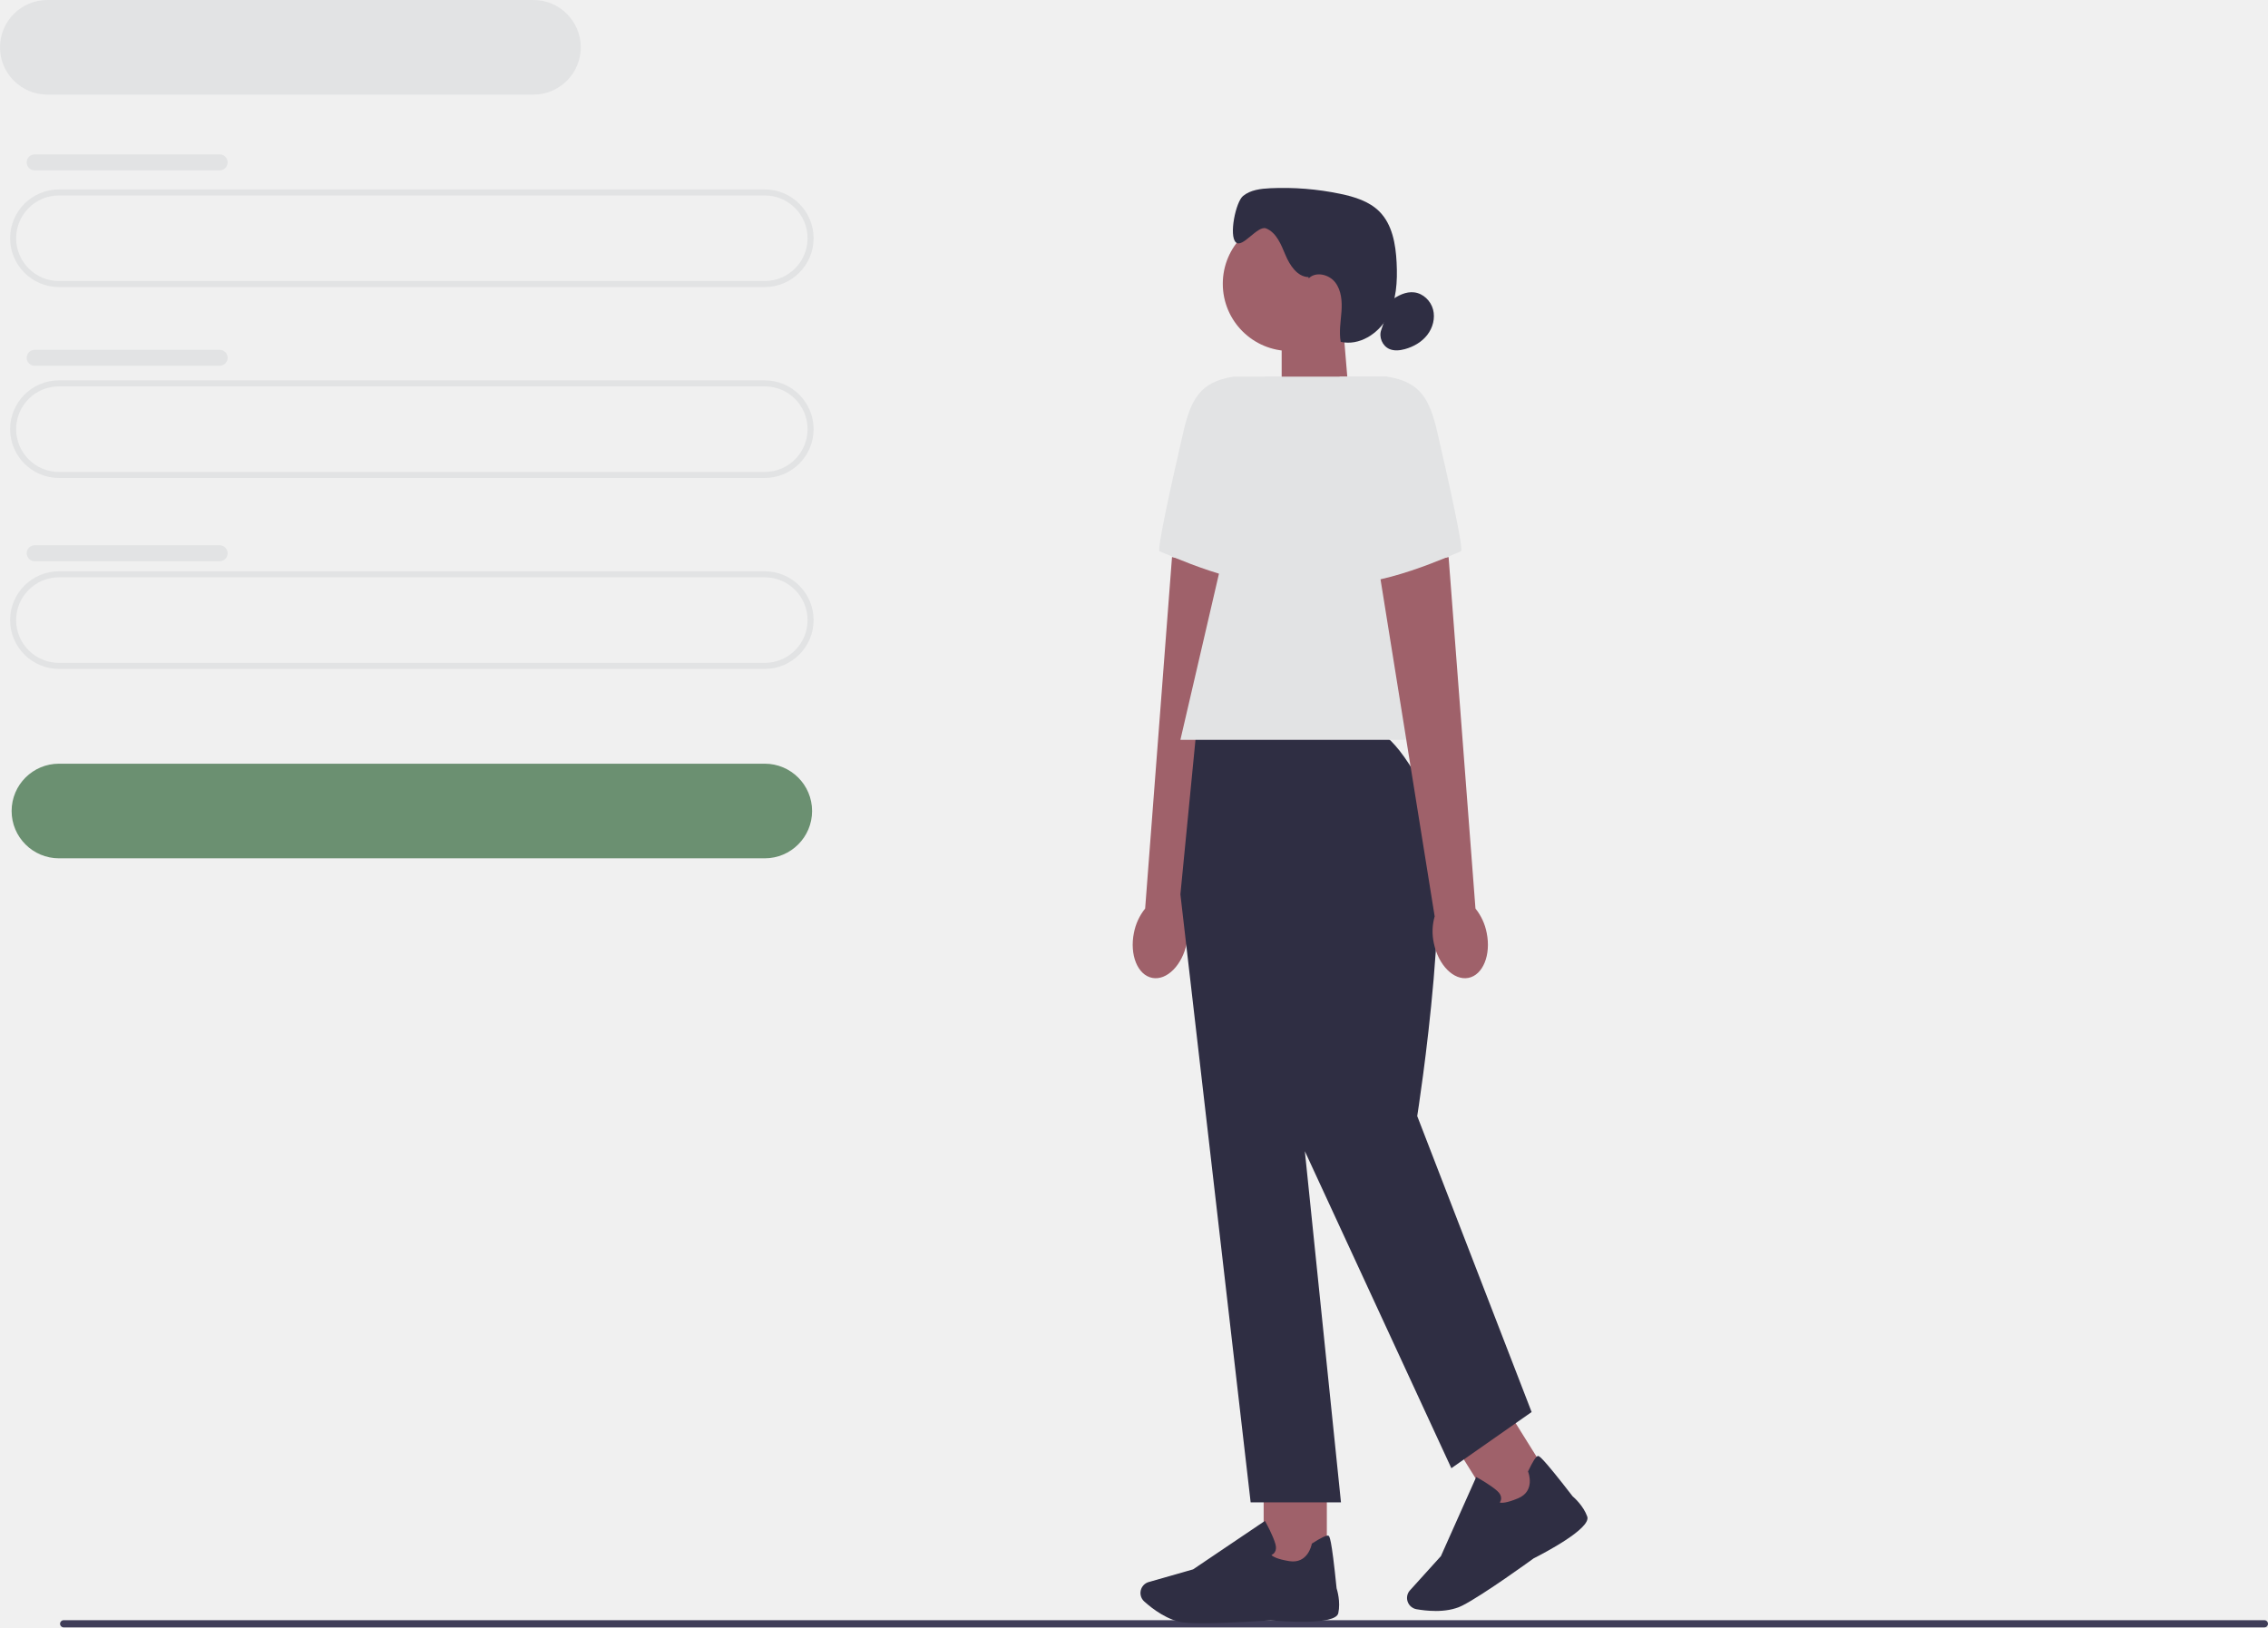
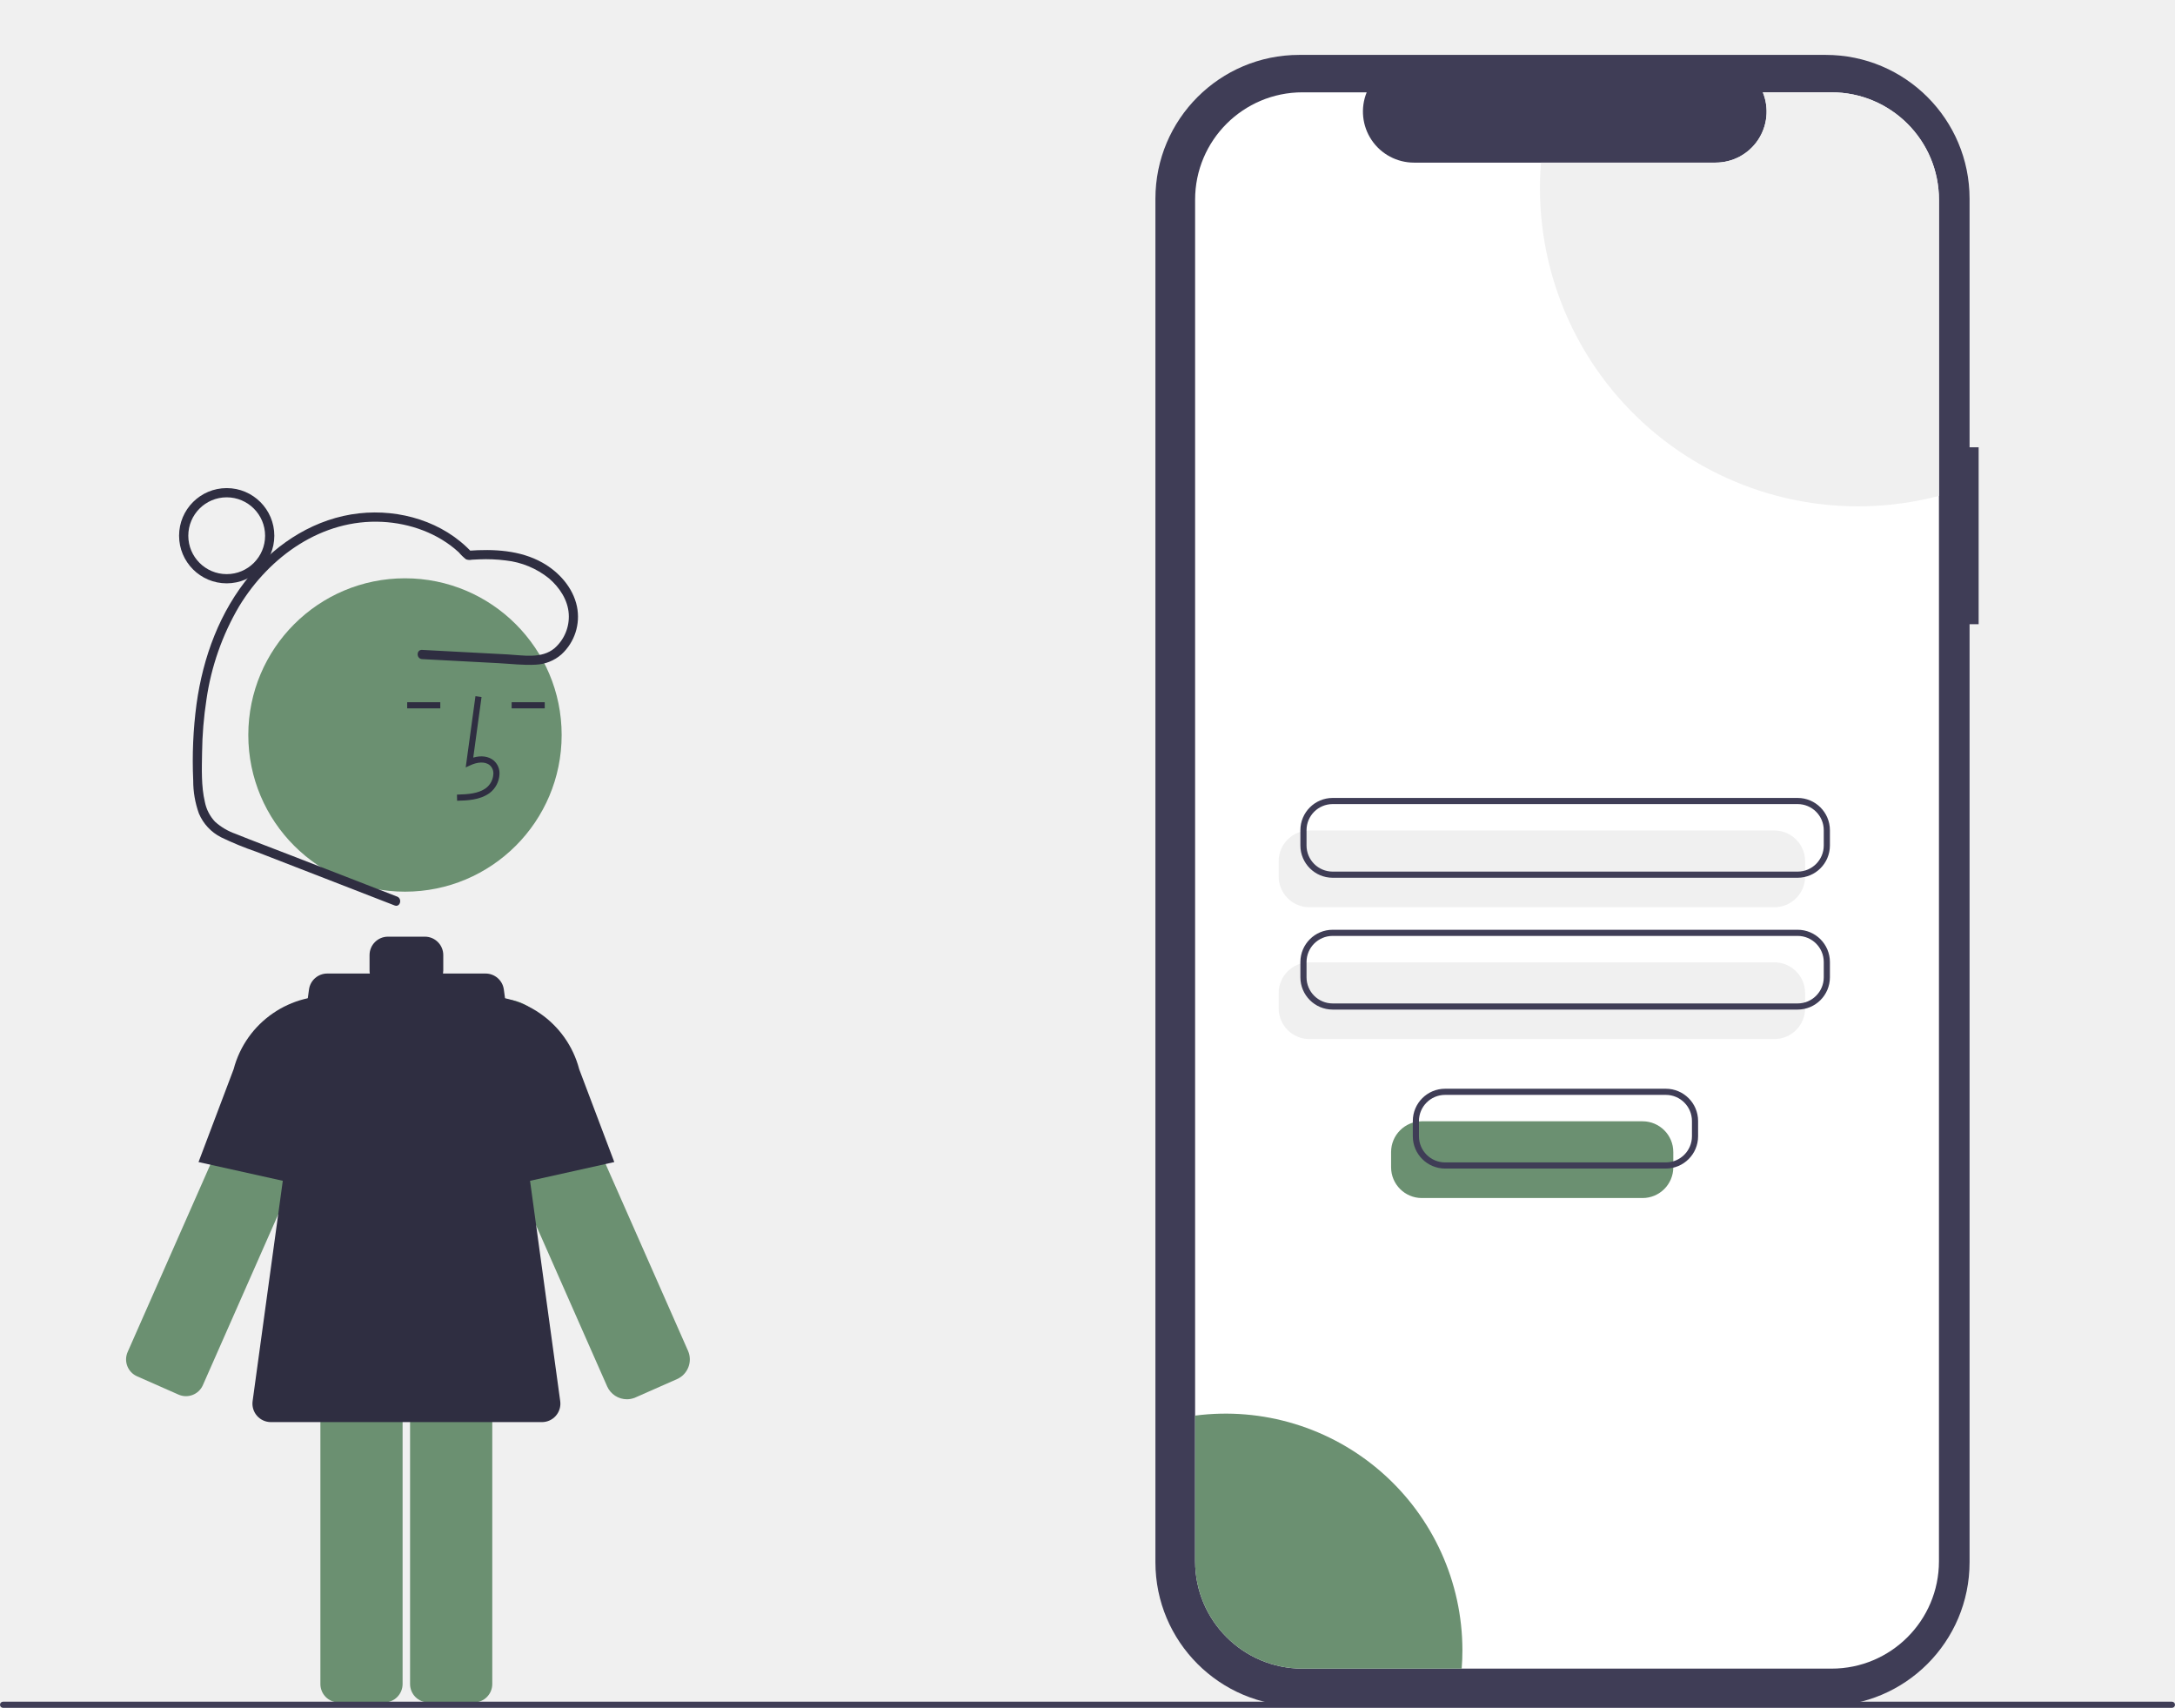
- <svg xmlns="http://www.w3.org/2000/svg" width="751.57" height="539.42" viewBox="0 0 751.57 539.42" role="img" artist="Katerina Limpitsouni" source="https://undraw.co/">
-   <path d="m19.9,538.23c0,.66.53,1.19,1.19,1.19h729.29c.66,0,1.19-.53,1.19-1.19s-.53-1.19-1.19-1.19H21.09c-.66,0-1.19.53-1.19,1.19Z" fill="#3f3d58" />
-   <path d="m253.43,95.15H19.53c-8.92,0-16.18-7.26-16.18-16.18s7.26-16.18,16.18-16.18h233.9c8.92,0,16.18,7.26,16.18,16.18s-7.26,16.18-16.18,16.18ZM19.53,64.79c-7.82,0-14.18,6.36-14.18,14.18s6.36,14.18,14.18,14.18h233.9c7.82,0,14.18-6.36,14.18-14.18s-6.36-14.18-14.18-14.18H19.53Z" fill="#e2e3e4" />
-   <path d="m253.43,284.5H19.53c-8.65,0-15.68-7.03-15.68-15.68s7.03-15.68,15.68-15.68h233.9c8.65,0,15.68,7.03,15.68,15.68s-7.03,15.68-15.68,15.68Z" fill="#6b9071" />
-   <path d="m176.78,31.36H15.68C7.03,31.36,0,24.33,0,15.68S7.03,0,15.68,0h161.1c8.65,0,15.68,7.03,15.68,15.68s-7.03,15.68-15.68,15.68Z" fill="#e2e3e4" />
-   <path d="m253.43,158.43H19.53c-8.92,0-16.18-7.26-16.18-16.18s7.26-16.18,16.18-16.18h233.9c8.92,0,16.18,7.26,16.18,16.18s-7.26,16.18-16.18,16.18Zm-233.9-30.36c-7.82,0-14.18,6.36-14.18,14.18s6.36,14.18,14.18,14.18h233.9c7.82,0,14.18-6.36,14.18-14.18s-6.36-14.18-14.18-14.18H19.53Z" fill="#e2e3e4" />
-   <path d="m253.43,221.72H19.53c-8.92,0-16.18-7.26-16.18-16.18s7.26-16.18,16.18-16.18h233.9c8.92,0,16.18,7.26,16.18,16.18s-7.26,16.18-16.18,16.18Zm-233.9-30.36c-7.82,0-14.18,6.36-14.18,14.18s6.36,14.18,14.18,14.18h233.9c7.82,0,14.18-6.36,14.18-14.18s-6.36-14.18-14.18-14.18H19.53Z" fill="#e2e3e4" />
-   <path d="m11.49,51.17h61.3c1.46,0,2.65,1.18,2.65,2.65h0c0,1.46-1.19,2.65-2.65,2.65H11.49c-1.46,0-2.65-1.18-2.65-2.65h0c0-1.46,1.19-2.65,2.65-2.65Z" fill="#e2e3e4" />
-   <path d="m11.49,115.95h61.3c1.46,0,2.65,1.18,2.65,2.64h0c0,1.46-1.19,2.65-2.65,2.65H11.49c-1.46,0-2.65-1.18-2.65-2.64h0c0-1.46,1.19-2.65,2.65-2.65Z" fill="#e2e3e4" />
-   <path d="m11.49,180.74h61.3c1.46,0,2.65,1.18,2.65,2.65h0c0,1.46-1.19,2.64-2.65,2.64H11.49c-1.46,0-2.65-1.18-2.65-2.65h0c0-1.46,1.19-2.64,2.65-2.64Z" fill="#e2e3e4" />
-   <g>
-     <polygon points="447.08 132.26 424.72 139.62 424.72 107.43 445.01 107.43 447.08 132.26" fill="#9f616a" />
-     <circle cx="427.49" cy="94.06" r="22.28" fill="#9f616a" />
-     <path d="m433.61,91.85c-3.73-.11-6.18-3.88-7.63-7.32s-2.94-7.39-6.4-8.81c-2.83-1.16-7.82,6.69-10.05,4.6-2.33-2.18-.06-13.37,2.41-15.38,2.47-2.01,5.85-2.4,9.03-2.55,7.76-.36,15.57.27,23.18,1.86,4.71.98,9.55,2.46,12.95,5.86,4.3,4.32,5.4,10.83,5.71,16.92.32,6.23-.04,12.75-3.07,18.2s-9.37,9.47-15.45,8.08c-.61-3.3.01-6.69.25-10.05.23-3.35-.01-6.97-2.06-9.64-2.04-2.67-6.42-3.73-8.8-1.36" fill="#2f2e43" />
-     <path d="m461.02,99.57c2.23-1.63,4.9-3,7.64-2.66,2.96.36,5.47,2.8,6.23,5.69s-.09,6.07-1.93,8.43c-1.83,2.36-4.56,3.92-7.44,4.7-1.67.45-3.5.64-5.09-.04-2.34-1.01-3.61-4-2.69-6.38" fill="#2f2e43" />
-     <g>
-       <path id="uuid-00bc58e7-734f-4d7c-a085-03c0cd267642-301" d="m375.76,309.2c-1.49,7.32,1.24,14.01,6.08,14.94s9.97-4.26,11.45-11.58c.63-2.92.53-5.94-.29-8.82l18.43-114.75-23.05-4.34-8.9,116.5c-1.89,2.36-3.16,5.12-3.72,8.06h0Z" fill="#9f616a" />
-       <path d="m424.48,124.85h-15.73c-11.12,1.69-14.14,7.62-16.67,18.58-3.86,16.72-8.79,38.98-7.81,39.31,1.57.52,28.35,13.12,42,10.24l-1.79-68.13h0Z" fill="#e2e3e4" />
-     </g>
-     <rect x="418.75" y="490.36" width="20.94" height="29.71" fill="#9f616a" />
-     <path d="m398.36,538.05c-2.2,0-4.16-.05-5.64-.19-5.56-.51-10.87-4.62-13.54-7.02-1.2-1.08-1.58-2.8-.96-4.28h0c.45-1.06,1.34-1.86,2.45-2.17l14.7-4.2,23.8-16.06.27.48c.1.18,2.44,4.39,3.22,7.23.3,1.08.22,1.98-.23,2.68-.31.48-.75.76-1.1.92.43.45,1.78,1.37,5.94,2.03,6.07.96,7.35-5.33,7.4-5.59l.04-.21.18-.12c2.89-1.86,4.67-2.71,5.28-2.53.38.11,1.02.31,2.75,17.44.17.54,1.38,4.48.56,8.25-.89,4.1-18.81,2.69-22.4,2.37-.1.01-13.52.97-22.71.97h0Z" fill="#2f2e43" />
-     <rect x="487.82" y="470.31" width="20.94" height="29.71" transform="translate(-181.25 337.18) rotate(-31.95)" fill="#9f616a" />
-     <path d="m475.72,533.98c-2.46,0-4.72-.3-6.33-.58-1.58-.28-2.82-1.54-3.08-3.12h0c-.18-1.14.15-2.29.93-3.14l10.25-11.34,11.7-26.22.48.26c.18.1,4.39,2.43,6.56,4.43.83.76,1.24,1.57,1.22,2.4-.01.58-.23,1.04-.45,1.37.6.16,2.23.22,6.11-1.42,5.66-2.39,3.42-8.41,3.32-8.66l-.08-.2.09-.19c1.47-3.11,2.52-4.77,3.14-4.94.39-.11,1.03-.28,11.56,13.35.43.36,3.54,3.07,4.84,6.7,1.41,3.95-14.54,12.24-17.75,13.86-.1.08-16.79,12.21-23.65,15.66-2.72,1.37-5.94,1.79-8.87,1.79h0Z" fill="#2f2e43" />
-     <path d="m455.11,241.91h-58.63l-5.32,54.54,23.28,201.52h29.93l-11.97-116.39,48.55,105.08,26.6-18.62-37.91-98.1s13.54-85.46,2.9-106.75c-10.64-21.28-17.43-21.28-17.43-21.28h0Z" fill="#2f2e43" />
-     <polygon points="484.28 245.23 391.16 245.23 419.1 124.85 459.67 124.85 484.28 245.23" fill="#e2e3e4" />
-     <path id="uuid-ece83039-1aa0-468e-a846-e0cb6ecd6032-302" d="m492.66,309.2c1.49,7.32-1.24,14.01-6.08,14.94s-9.97-4.26-11.45-11.58c-.63-2.92-.53-5.94.29-8.82l-18.43-114.75,23.05-4.34,8.9,116.5c1.89,2.36,3.16,5.12,3.72,8.06h0Z" fill="#9f616a" />
-     <path d="m443.94,124.85h15.73c11.12,1.69,14.14,7.62,16.67,18.58,3.86,16.72,8.79,38.98,7.81,39.31-1.57.52-28.35,13.12-42,10.24l1.79-68.13h0Z" fill="#e2e3e4" />
-   </g>
+ <svg xmlns="http://www.w3.org/2000/svg" width="708" height="555.867" viewBox="0 0 708 555.867" role="img" artist="Katerina Limpitsouni" source="https://undraw.co/">
+   <path id="b10fb2cf-c586-4c5f-9fbf-e678f5ffa3db-380" data-name="Path 133" d="M890.465,679.515a211.722,211.722,0,0,1-46.196,37.27c-.392.241-.79.467-1.189.7l-27.639-24.463c.29-.27.612-.572.958-.905C836.992,672.563,939.229,535.838,946.042,502.544,945.572,505.317,952.189,614.094,890.465,679.515Z" transform="translate(-246 -172.0663)" fill="#f0f0f0" />
+   <path id="a32c10c7-75df-4179-a648-6a8d2a687209-381" data-name="Path 134" d="M849.602,721.505c-.523.125-1.054.241-1.588.348l-20.735-18.353c.405-.141.879-.309,1.42-.496,8.897-3.15,35.394-12.66,61.764-23.492,28.334-11.644,56.533-24.8,62.598-33.227C951.76,648.244,911.686,707.622,849.602,721.505Z" transform="translate(-246 -172.0663)" fill="#f0f0f0" />
+   <path d="M890.082,317.646h-2.953V236.753a46.819,46.819,0,0,0-46.819-46.819H668.926a46.819,46.819,0,0,0-46.819,46.819v443.789a46.819,46.819,0,0,0,46.819,46.819H840.31a46.819,46.819,0,0,0,46.819-46.819V375.228h2.953Z" transform="translate(-246 -172.0663)" fill="#3f3d56" />
+   <path d="M877.163,237.074V680.217a34.957,34.957,0,0,1-34.969,34.957H669.984a34.954,34.954,0,0,1-34.957-34.957V237.074a34.954,34.954,0,0,1,34.957-34.957h20.898a16.619,16.619,0,0,0,15.383,22.88h98.181a16.601,16.601,0,0,0,15.384-22.88H842.193A34.957,34.957,0,0,1,877.163,237.074Z" transform="translate(-246 -172.0663)" fill="#fff" />
+   <path d="M823.595,467.355H672.228a10.011,10.011,0,0,1-10-10v-4.978a10.011,10.011,0,0,1,10-10h151.367a10.011,10.011,0,0,1,10,10v4.978A10.011,10.011,0,0,1,823.595,467.355Z" transform="translate(-246 -172.0663)" fill="#f0f0f0" />
+   <path d="M823.595,510.262H672.228a10.011,10.011,0,0,1-10-10v-4.978a10.011,10.011,0,0,1,10-10h151.367a10.011,10.011,0,0,1,10,10v4.978A10.011,10.011,0,0,1,823.595,510.262Z" transform="translate(-246 -172.0663)" fill="#f0f0f0" />
+   <path d="M831.166,457.759H679.8a10.512,10.512,0,0,1-10.5-10.5v-4.978a10.512,10.512,0,0,1,10.5-10.5h151.367a10.512,10.512,0,0,1,10.5,10.5v4.978A10.512,10.512,0,0,1,831.166,457.759Zm-151.367-23.978a8.51,8.51,0,0,0-8.5,8.5v4.978a8.51,8.51,0,0,0,8.5,8.5h151.367a8.51,8.51,0,0,0,8.5-8.5v-4.978a8.51,8.51,0,0,0-8.5-8.5Z" transform="translate(-246 -172.0663)" fill="#3f3d56" />
+   <path d="M831.166,500.666H679.8a10.512,10.512,0,0,1-10.5-10.5V485.189a10.512,10.512,0,0,1,10.5-10.5h151.367a10.512,10.512,0,0,1,10.5,10.5v4.978A10.512,10.512,0,0,1,831.166,500.666ZM679.8,476.689a8.51,8.51,0,0,0-8.5,8.5v4.978a8.51,8.51,0,0,0,8.5,8.5h151.367a8.51,8.51,0,0,0,8.5-8.5V485.189a8.51,8.51,0,0,0-8.5-8.5Z" transform="translate(-246 -172.0663)" fill="#3f3d56" />
+   <path d="M877.163,237.074V333.464A103.539,103.539,0,0,1,747.28,233.389q0-4.24.341-8.392h56.826a16.601,16.601,0,0,0,15.384-22.88H842.193A34.957,34.957,0,0,1,877.163,237.074Z" transform="translate(-246 -172.0663)" fill="#f0f0f0" />
+   <path d="M722.041,709.154c0,2.032-.076,4.038-.24,6.02H669.984a34.954,34.954,0,0,1-34.957-34.957v-47.4a77.073,77.073,0,0,1,87.013,76.337Z" transform="translate(-246 -172.0663)" fill="#6b9071" />
+   <path d="M304.121,625.985a6.007,6.007,0,0,0,7.911-3.067l46.679-105.794a13.379,13.379,0,0,0-17.077-17.876h-0a13.199,13.199,0,0,0-6.75,5.78,13.649,13.649,0,0,0-.654,1.293l-46.679,105.794a6,6,0,0,0,3.067,7.912Z" transform="translate(-246 -172.0663)" fill="#6b9071" />
+   <path d="M356.795,560.557l-46.172-10.261,11.428-30.232a31.95,31.95,0,0,1,34.299-23.628l.445.049Z" transform="translate(-246 -172.0663)" fill="#2f2e41" />
+   <path d="M450.055,627.498a7.028,7.028,0,0,1-6.412-4.177L396.964,517.527a14.381,14.381,0,0,1,25.609-12.997v-0a14.618,14.618,0,0,1,.703,1.388l46.679,105.794a7,7,0,0,1-3.579,9.23l-13.961,6.16-.007-.016A6.944,6.944,0,0,1,450.055,627.498Z" transform="translate(-246 -172.0663)" fill="#6b9071" />
+   <path d="M385.485,591.169a6.007,6.007,0,0,0-6,6V720.183a6.007,6.007,0,0,0,6,6H400.245a6.007,6.007,0,0,0,6-6V597.169a6.007,6.007,0,0,0-6-6Z" transform="translate(-246 -172.0663)" fill="#6b9071" />
+   <path d="M356.293,591.169a6.007,6.007,0,0,0-6,6V720.183a6.007,6.007,0,0,0,6,6h14.76a6.007,6.007,0,0,0,6-6V597.169a6.007,6.007,0,0,0-6-6Z" transform="translate(-246 -172.0663)" fill="#6b9071" />
+   <circle cx="131.828" cy="239.224" r="51" fill="#6b9071" />
+   <path d="M394.8,432.699c3.306-.092,7.42-.207,10.59-2.522a8.133,8.133,0,0,0,3.2-6.073,5.471,5.471,0,0,0-1.86-4.493c-1.656-1.399-4.073-1.727-6.678-.961l2.699-19.726-1.981-.271L397.596,421.843l1.655-.759c1.918-.88,4.552-1.328,6.188.055a3.515,3.515,0,0,1,1.153,2.896,6.147,6.147,0,0,1-2.381,4.528c-2.467,1.802-5.746,2.034-9.466,2.138Z" transform="translate(-246 -172.0663)" fill="#2f2e41" />
+   <rect x="166.55" y="228.559" width="10.772" height="2" fill="#2f2e41" />
+   <rect x="132.55" y="228.559" width="10.772" height="2" fill="#2f2e41" />
+   <path d="M428.362,628.119l-18.356-134a6,6,0,0,0-5.945-5.186H390.205a6.025,6.025,0,0,0,.09-1v-5a6,6,0,0,0-6-6h-12a6,6,0,0,0-6,6v5a6.025,6.025,0,0,0,.09,1H352.53a6,6,0,0,0-5.945,5.186l-18.356,134a6,6,0,0,0,5.944,6.814h88.244A6,6,0,0,0,428.362,628.119Z" transform="translate(-246 -172.0663)" fill="#2f2e41" />
+   <path d="M399.795,560.557V496.486l.445-.049a31.961,31.961,0,0,1,34.315,23.68l11.411,30.18Z" transform="translate(-246 -172.0663)" fill="#2f2e41" />
+   <path d="M375.26,463.882l-35.275-13.692c-5.768-2.239-11.569-4.41-17.307-6.726a19.726,19.726,0,0,1-6.662-3.926,13.09,13.09,0,0,1-3.321-6.427c-1.223-5.171-1.002-10.825-.915-16.102a122.699,122.699,0,0,1,1.422-17.241,83.286,83.286,0,0,1,10.65-30.38c9.893-16.232,26.937-28.444,46.543-27.469,9.077.451,18.206,3.708,24.949,9.914a15.751,15.751,0,0,0,2.355,2.282,3.268,3.268,0,0,0,1.876.126q1.234-.079,2.471-.121a51.043,51.043,0,0,1,8.566.359,27.121,27.121,0,0,1,14.13,5.867c3.37,2.899,6.112,6.992,6.395,11.54a13.66,13.66,0,0,1-4.614,11.151c-4.209,3.547-10.213,2.3-15.261,2.033l-18.494-.98-9.37-.496c-1.929-.102-1.924,2.898,0,3l24.905,1.319c4.002.212,8.127.732,12.132.492a13.574,13.574,0,0,0,8.333-3.352,16.628,16.628,0,0,0,5.037-15.601c-1.284-6.138-5.852-11.215-11.207-14.235-7.286-4.11-15.988-4.504-24.141-3.896l1.061.439c-9.222-9.898-23.349-14.077-36.61-12.615-14.002,1.544-26.456,9.356-35.404,20.038-9.976,11.909-15.413,26.76-17.527,42.03a139.839,139.839,0,0,0-1.082,24.88,31.35,31.35,0,0,0,1.852,10.751,15.39,15.39,0,0,0,7.225,7.746,103.398,103.398,0,0,0,11.468,4.711L342.436,454.344l25.528,9.909,6.498,2.522c1.801.699,2.581-2.201.798-2.893Z" transform="translate(-246 -172.0663)" fill="#2f2e41" />
+   <path d="M319.795,361.934a15.5,15.5,0,1,1,15.5-15.5A15.517,15.517,0,0,1,319.795,361.934Zm0-28a12.5,12.5,0,1,0,12.5,12.5A12.514,12.514,0,0,0,319.795,333.934Z" transform="translate(-246 -172.0663)" fill="#2f2e41" />
+   <rect x="528.177" y="440.815" width="42.237" height="42.237" transform="translate(147.6141 -410.7547) rotate(37.40978)" fill="#f0f0f0" />
+   <path d="M389.295,228.934a33.949,33.949,0,0,1,27.277,13.702l19.59-25.614-58.779-44.956-44.956,58.779,25.333,19.376A34.003,34.003,0,0,1,389.295,228.934Z" transform="translate(-246 -172.0663)" fill="#f0f0f0" />
+   <path d="M953,727.934H247a1,1,0,0,1,0-2H953a1,1,0,0,1,0,2Z" transform="translate(-246 -172.0663)" fill="#3f3d56" />
+   <path d="M780.687,562.003H708.825a10.011,10.011,0,0,1-10-10v-4.978a10.011,10.011,0,0,1,10-10h71.862a10.011,10.011,0,0,1,10,10v4.978A10.011,10.011,0,0,1,780.687,562.003Z" transform="translate(-246 -172.0663)" fill="#6b9071" />
+   <path d="M788.259,552.407H716.397a10.512,10.512,0,0,1-10.5-10.5v-4.978a10.512,10.512,0,0,1,10.5-10.5h71.862a10.512,10.512,0,0,1,10.5,10.5v4.978A10.512,10.512,0,0,1,788.259,552.407Zm-71.862-23.978a8.51,8.51,0,0,0-8.5,8.5v4.978a8.51,8.51,0,0,0,8.5,8.5h71.862a8.51,8.51,0,0,0,8.5-8.5v-4.978a8.51,8.51,0,0,0-8.5-8.5Z" transform="translate(-246 -172.0663)" fill="#3f3d56" />
</svg>
